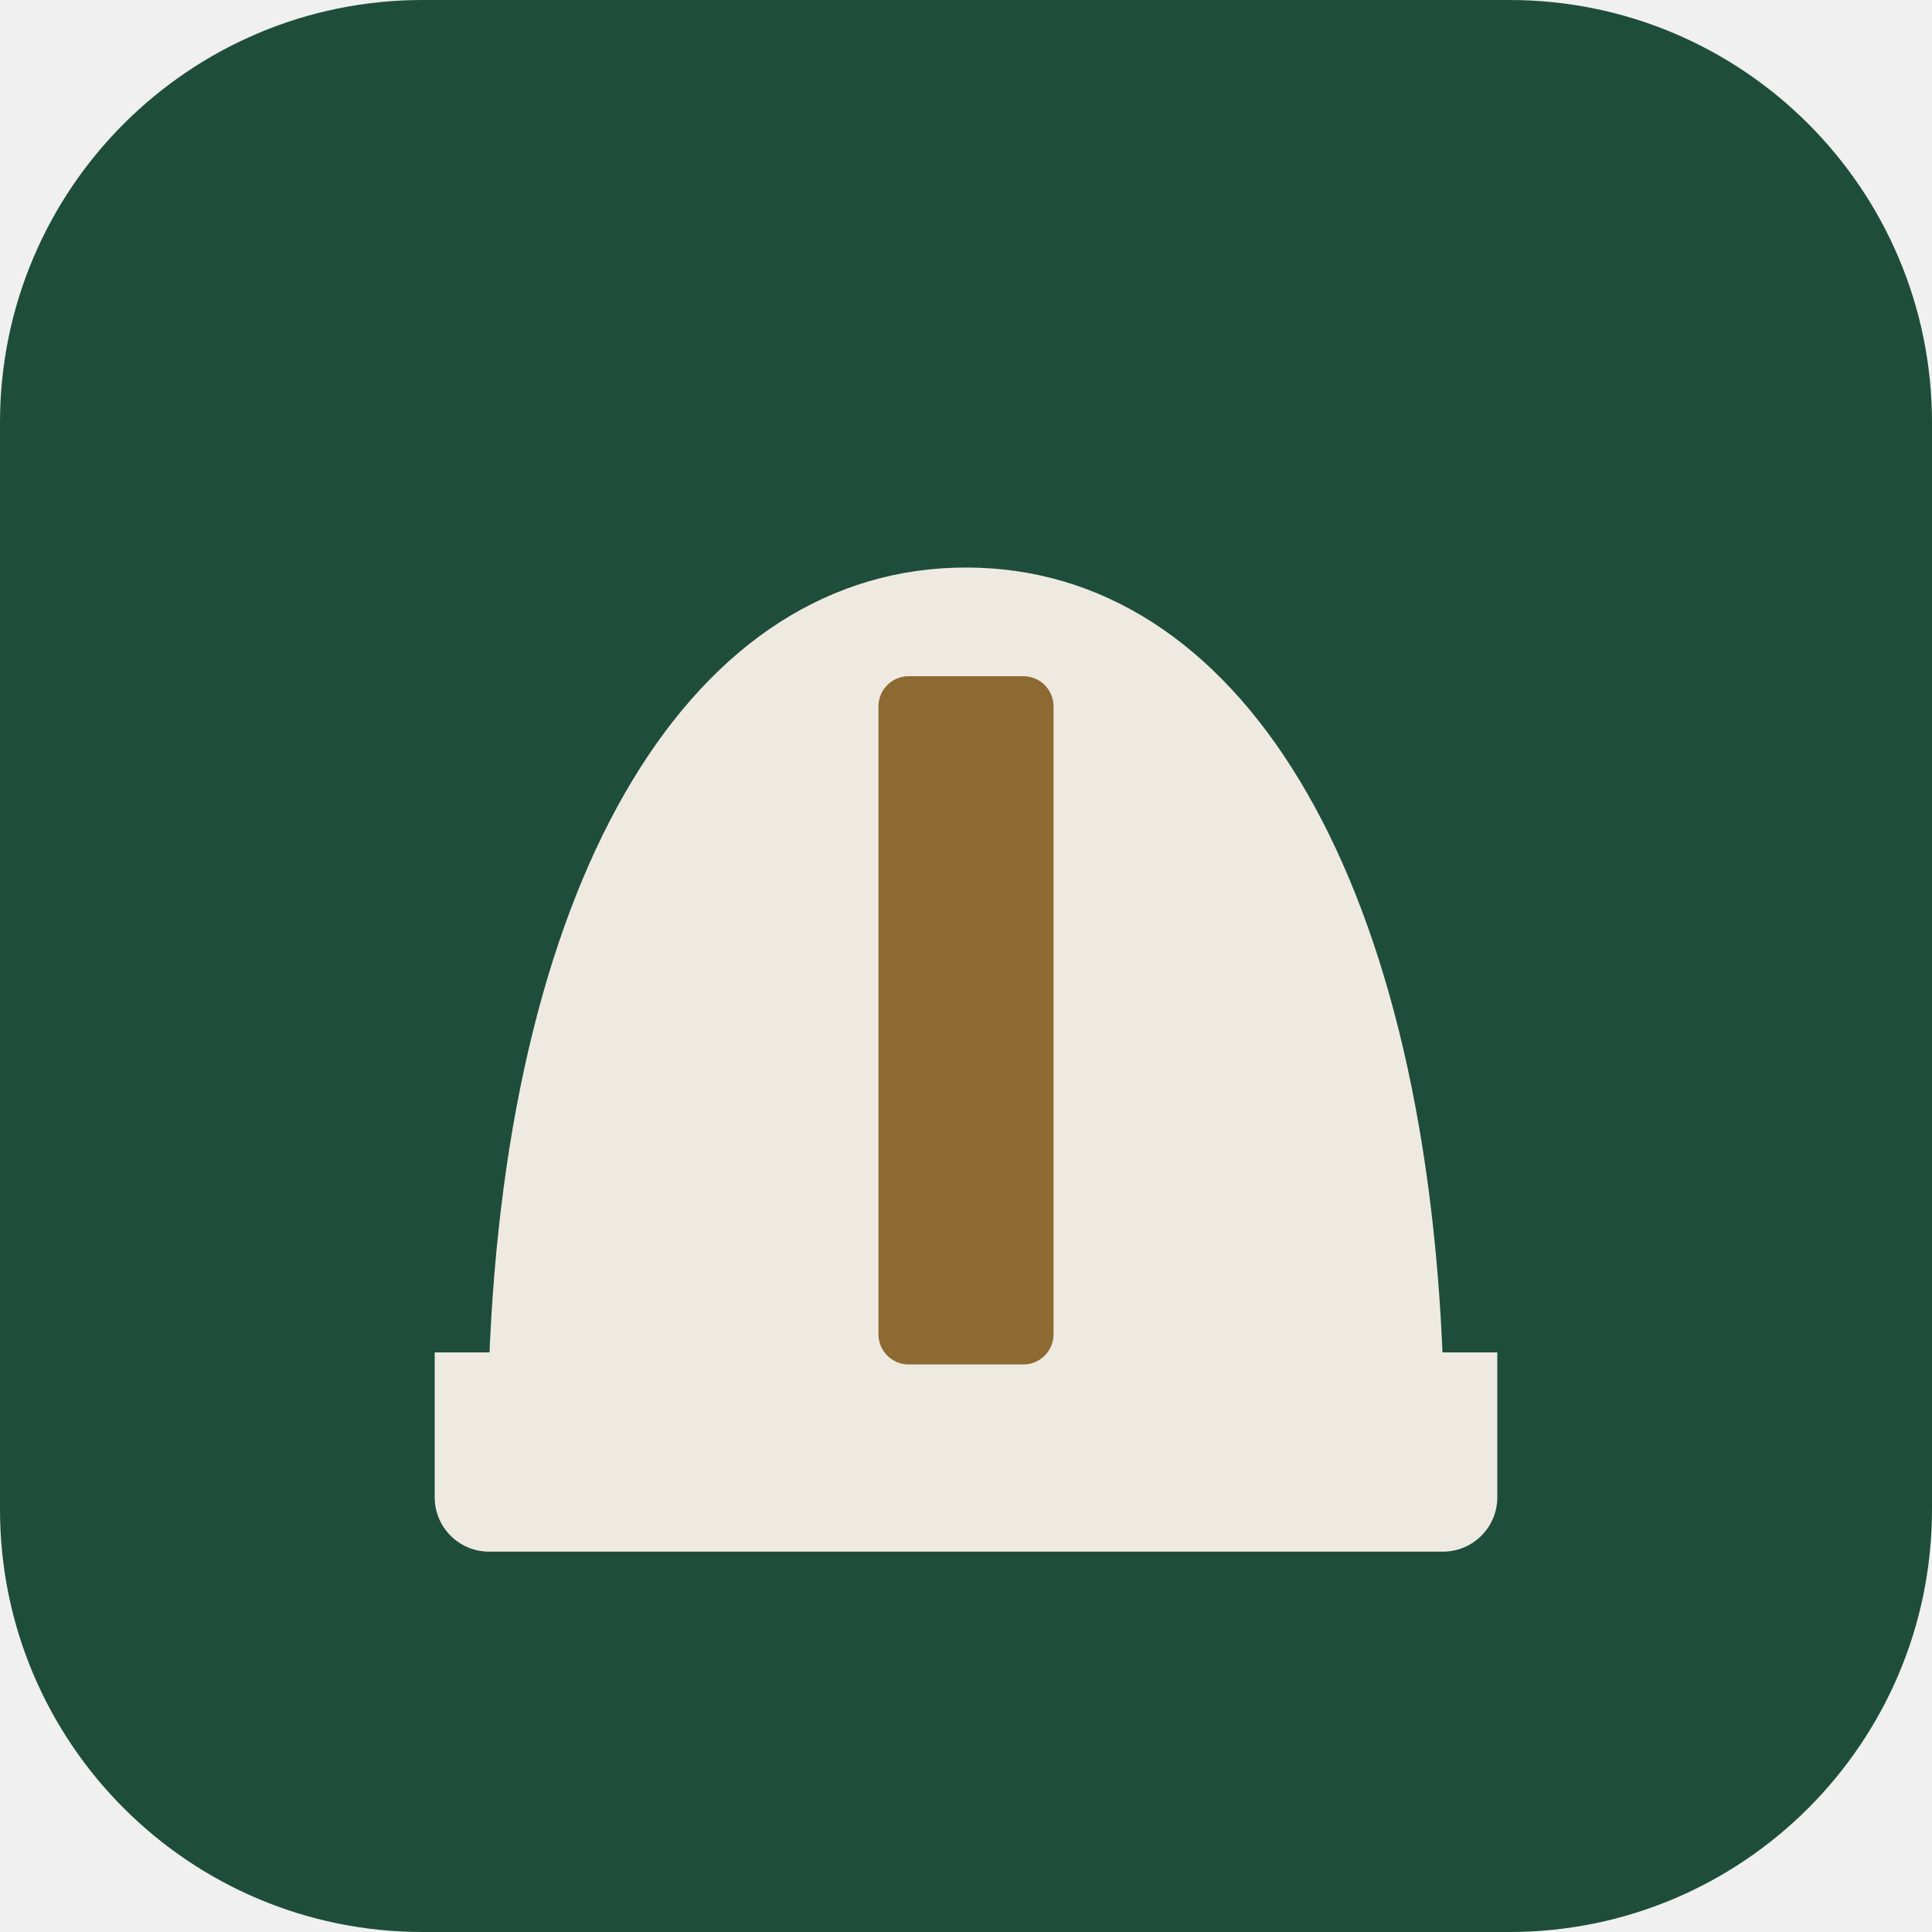
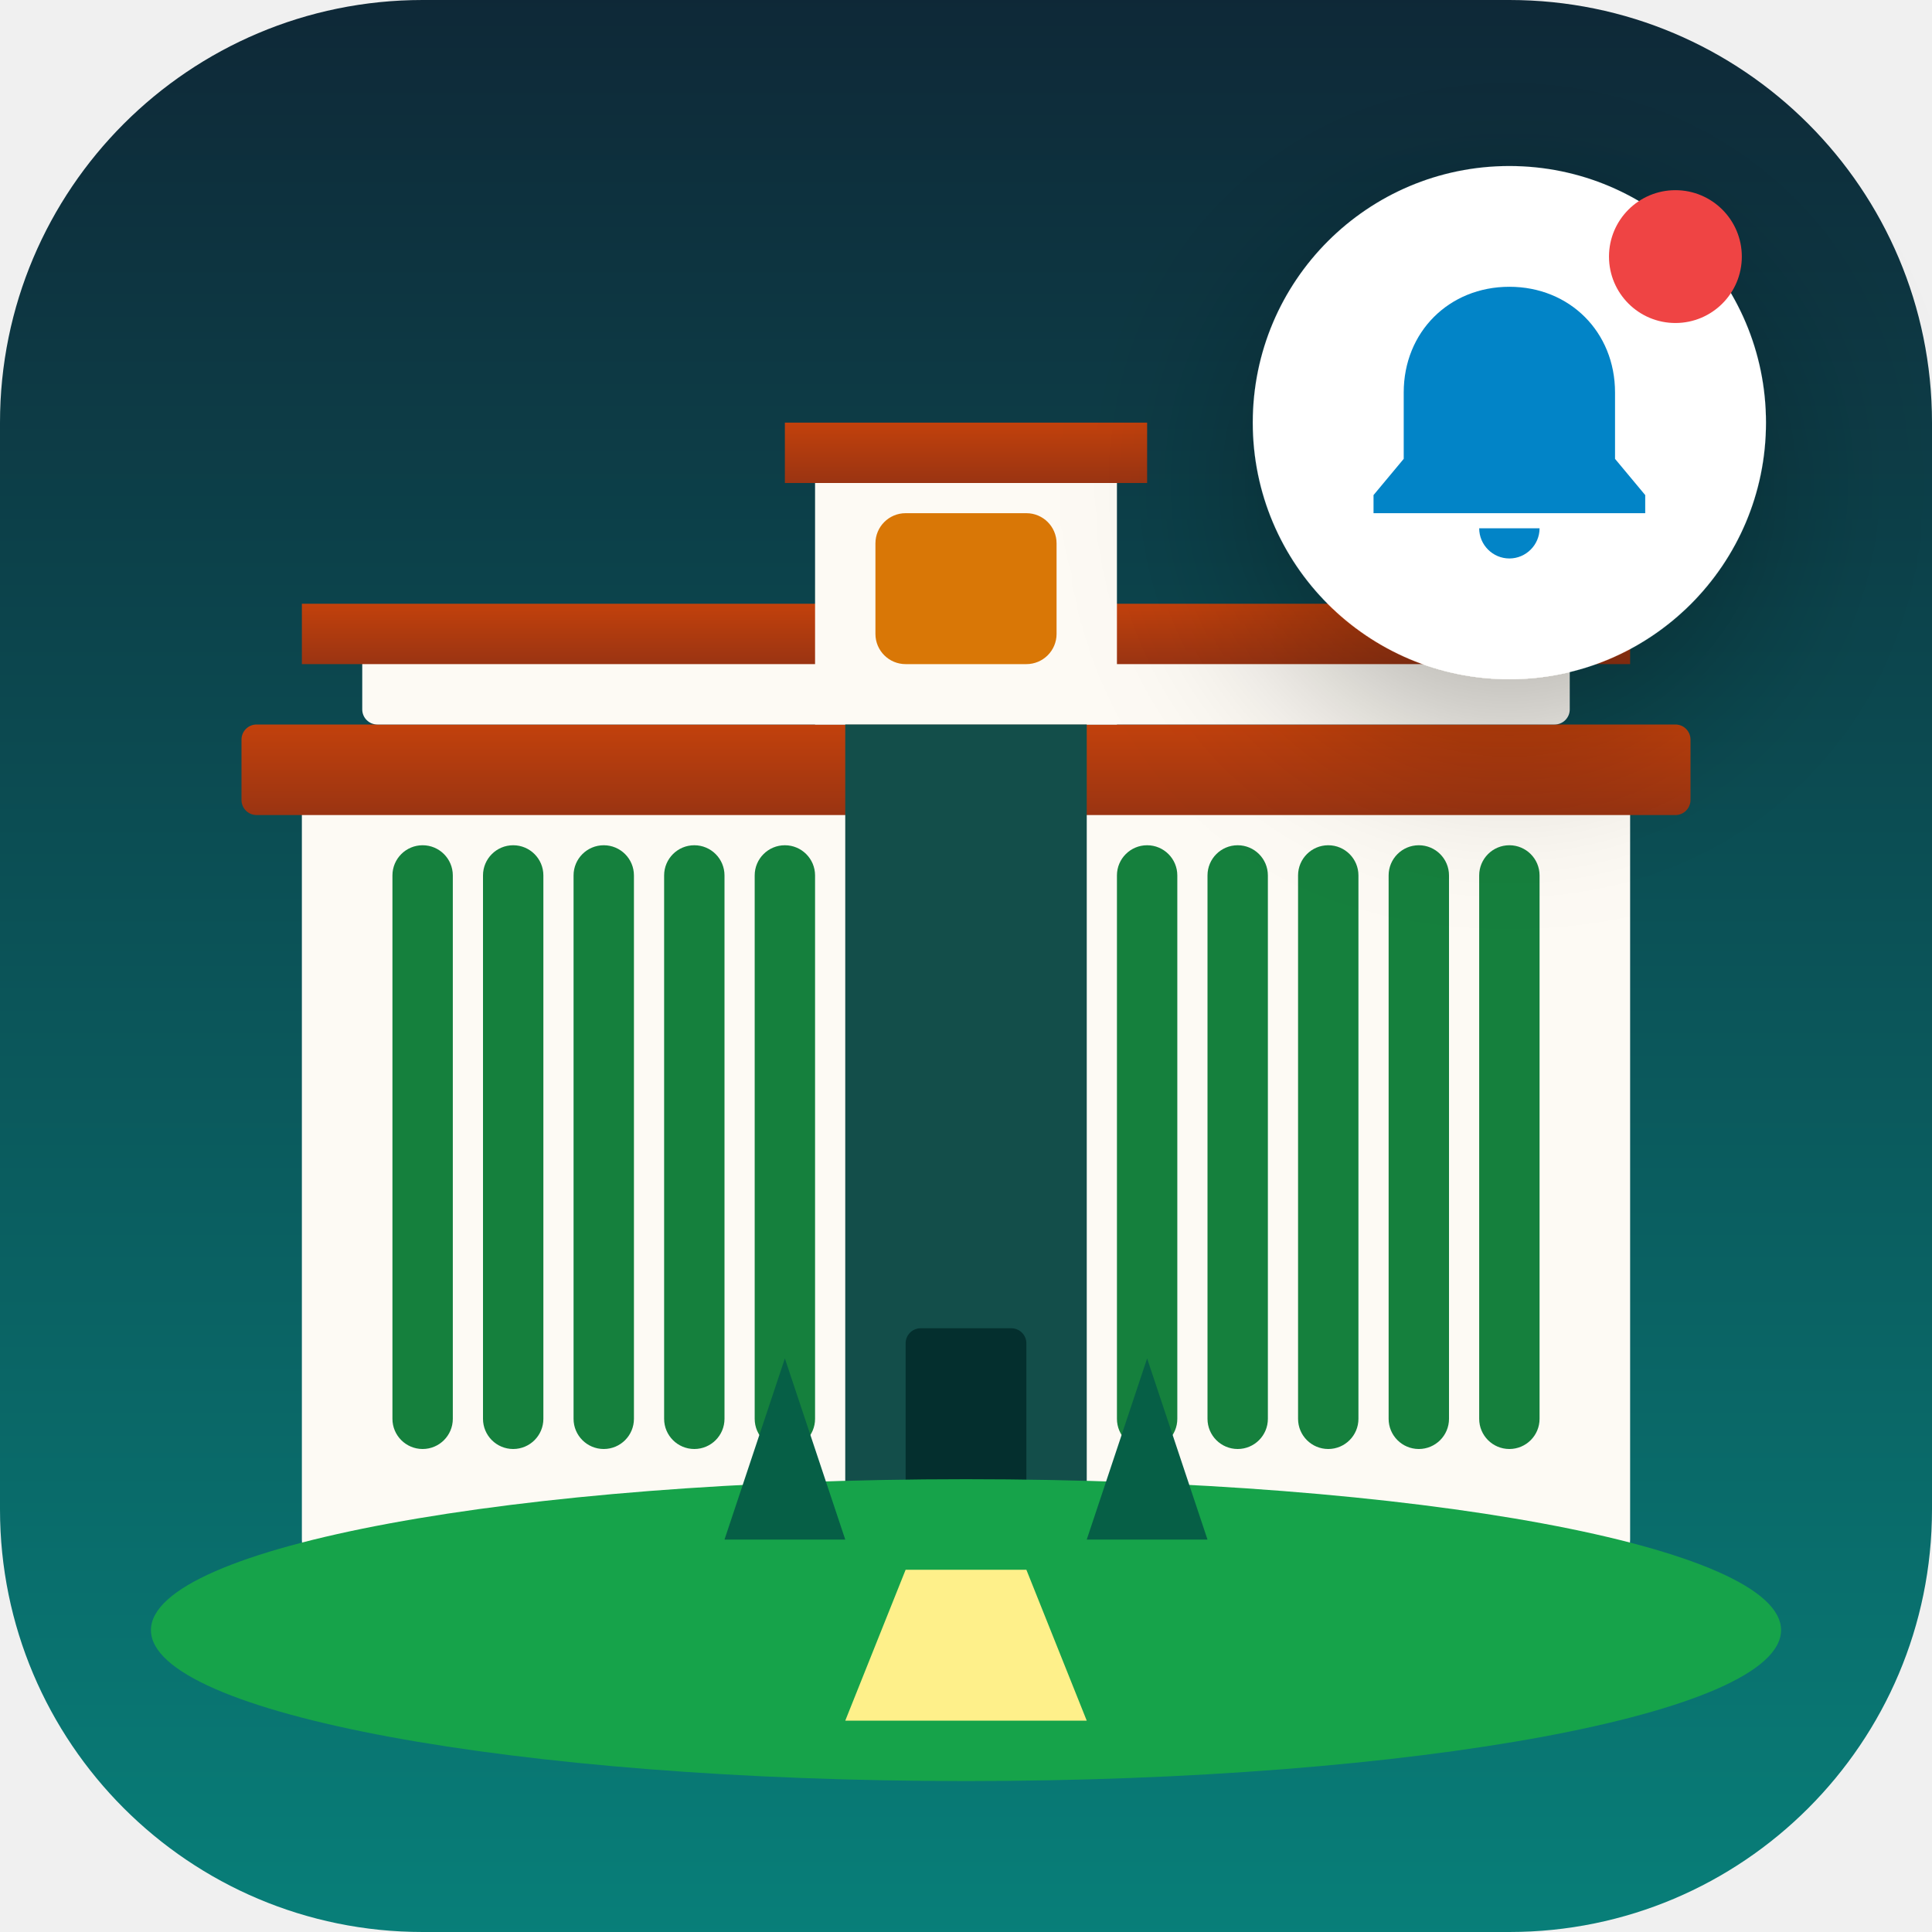
- <svg xmlns="http://www.w3.org/2000/svg" viewBox="0 0 32 32" role="img" aria-label="CUI Attock">
-   <rect width="32" height="32" rx="7" fill="#1E4D3C" />
-   <path fill="#EFEAE1" d="M7.2 22.4h17.6v2.4a.9.9 0 0 1-.9.9H8.1a.9.9 0 0 1-.9-.9v-2.4z" />
-   <path fill="#EFEAE1" d="M8.1 22.6C8.4 14.4 11.5 9.4 16 9.4s7.6 5 7.9 13.2H8.1z" />
-   <rect x="14.55" y="11.2" width="2.9" height="11.4" rx=".5" fill="#8D6A32" />
+ <svg xmlns="http://www.w3.org/2000/svg" viewBox="0 0 64 64" role="img" aria-label="FORTIS">
+   <defs>
+     <linearGradient id="fortis-bg" x1="0%" y1="0%" x2="0%" y2="100%">
+       <stop offset="0%" stop-color="#0e2837" />
+       <stop offset="100%" stop-color="#087f79" />
+     </linearGradient>
+     <linearGradient id="roof-grad" x1="0%" y1="0%" x2="0%" y2="100%">
+       <stop offset="0%" stop-color="#c2410c" />
+       <stop offset="100%" stop-color="#9a3412" />
+     </linearGradient>
+   </defs>
+   <rect width="64" height="64" rx="14" fill="url(#fortis-bg)" />
+   <rect x="10" y="26" width="44" height="26" rx="1" fill="#fdfaf4" />
+   <rect x="8" y="24" width="48" height="3" rx="0.5" fill="url(#roof-grad)" />
+   <rect x="12" y="21" width="40" height="3" rx="0.5" fill="#fdfaf4" />
+   <rect x="10" y="20" width="44" height="2" fill="url(#roof-grad)" />
+   <rect x="27" y="15" width="10" height="9" fill="#fdfaf4" />
+   <rect x="26" y="14" width="12" height="2" fill="url(#roof-grad)" />
+   <rect x="29" y="17" width="6" height="5" rx="1" fill="#d97706" />
+   <rect x="28" y="24" width="8" height="28" fill="#134e4a" />
+   <rect x="30" y="44" width="4" height="8" rx="0.5" fill="#042f2e" />
+   <rect x="13" y="28" width="2" height="20" rx="1" fill="#15803d" />
+   <rect x="16" y="28" width="2" height="20" rx="1" fill="#15803d" />
+   <rect x="19" y="28" width="2" height="20" rx="1" fill="#15803d" />
+   <rect x="22" y="28" width="2" height="20" rx="1" fill="#15803d" />
+   <rect x="25" y="28" width="2" height="20" rx="1" fill="#15803d" />
+   <rect x="37" y="28" width="2" height="20" rx="1" fill="#15803d" />
+   <rect x="40" y="28" width="2" height="20" rx="1" fill="#15803d" />
+   <rect x="43" y="28" width="2" height="20" rx="1" fill="#15803d" />
+   <rect x="46" y="28" width="2" height="20" rx="1" fill="#15803d" />
+   <rect x="49" y="28" width="2" height="20" rx="1" fill="#15803d" />
+   <ellipse cx="32" cy="54" rx="27" ry="5" fill="#16a34a" />
+   <polygon points="30,52 34,52 36,57 28,57" fill="#fef08a" />
+   <polygon points="26,45 28,51 24,51" fill="#065f46" />
+   <polygon points="38,45 40,51 36,51" fill="#065f46" />
+   <circle cx="50" cy="14" r="8.5" fill="#ffffff" filter="drop-shadow(0 2px 3px rgba(0,0,0,0.3))" />
+   <path d="M50 9.5c-2 0-3.5 1.5-3.5 3.5v2.2l-1 1.2v.6h9v-.6l-1-1.2V13c0-2-1.5-3.5-3.5-3.5zm-1 8c0 .55.45 1 1 1s1-.45 1-1h-2z" fill="#0284c7" />
+   <circle cx="55.5" cy="8.5" r="2.2" fill="#ef4444" />
</svg>
